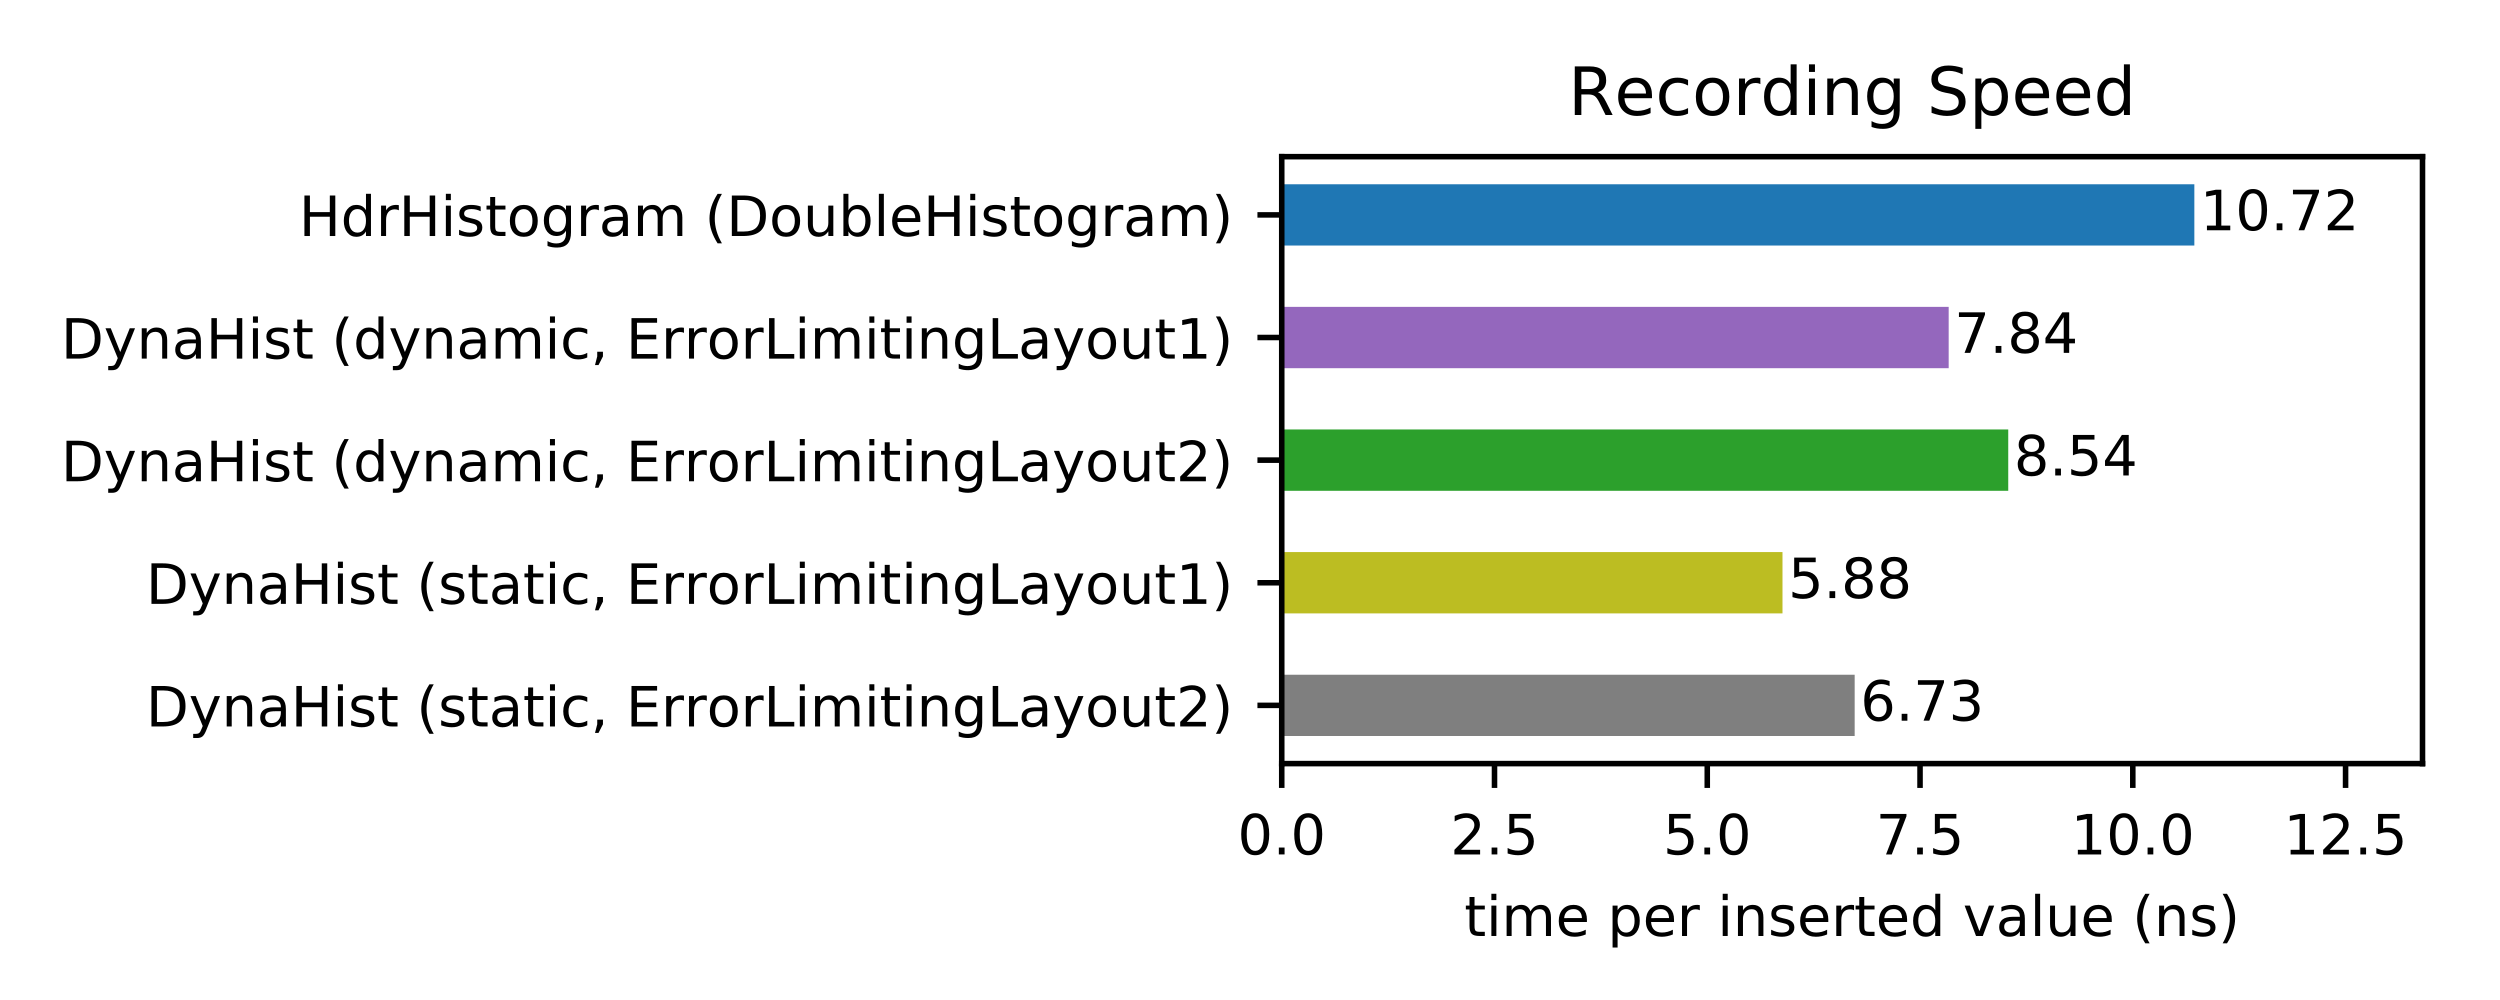
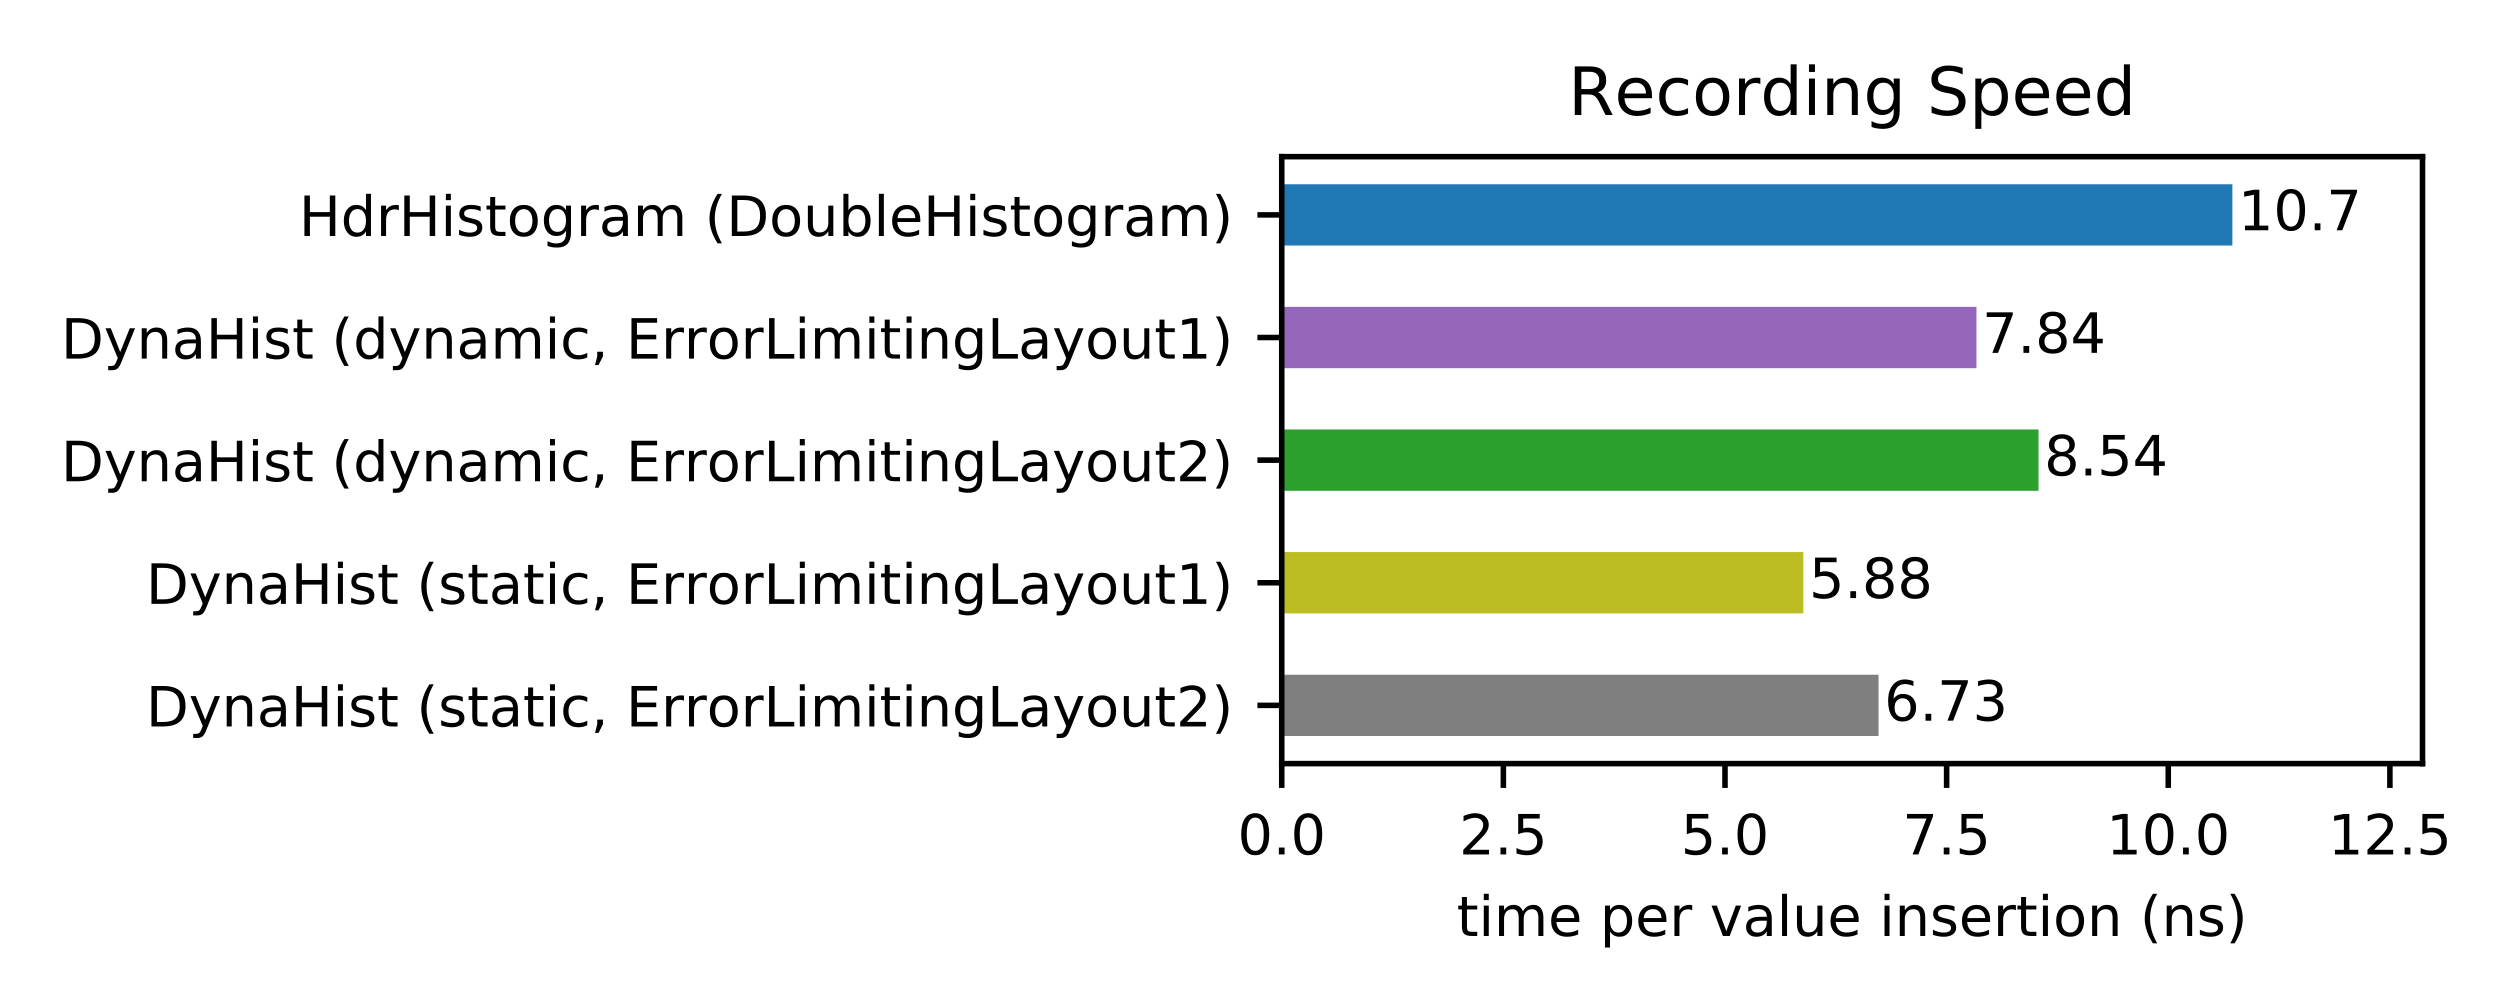
<svg xmlns="http://www.w3.org/2000/svg" xmlns:xlink="http://www.w3.org/1999/xlink" height="144pt" version="1.1" viewBox="0 0 360 144" width="360pt">
  <defs>
    <style type="text/css">
*{stroke-linecap:butt;stroke-linejoin:round;}
  </style>
  </defs>
  <g id="figure_1">
    <g id="patch_1">
      <path d="M 0 144  L 360 144  L 360 0  L 0 0  z " style="fill:#ffffff;" />
    </g>
    <g id="axes_1">
      <g id="patch_2">
        <path d="M 184.57 109.96  L 348.84 109.96  L 348.84 22.56  L 184.57 22.56  z " style="fill:#ffffff;" />
      </g>
      <g id="patch_3">
-         <path clip-path="url(#p5dc851ee74)" d="M 184.57 105.987  L 267.073 105.987  L 267.073 97.159  L 184.57 97.159  z " style="fill:#7f7f7f;" />
+         <path clip-path="url(#p20e86b6fc0)" d="M 184.57 105.987  L 270.51 105.987  L 270.51 97.159  L 184.57 97.159  z " style="fill:#7f7f7f;" />
      </g>
      <g id="patch_4">
-         <path clip-path="url(#p5dc851ee74)" d="M 184.57 88.331  L 256.679 88.331  L 256.679 79.502  L 184.57 79.502  z " style="fill:#bcbd22;" />
+         <path clip-path="url(#p20e86b6fc0)" d="M 184.57 88.331  L 259.683 88.331  L 259.683 79.502  L 184.57 79.502  z " style="fill:#bcbd22;" />
      </g>
      <g id="patch_5">
-         <path clip-path="url(#p5dc851ee74)" d="M 184.57 70.674  L 289.187 70.674  L 289.187 61.846  L 184.57 61.846  z " style="fill:#2ca02c;" />
+         <path clip-path="url(#p20e86b6fc0)" d="M 184.57 70.674  L 293.546 70.674  L 293.546 61.846  L 184.57 61.846  z " style="fill:#2ca02c;" />
      </g>
      <g id="patch_6">
-         <path clip-path="url(#p5dc851ee74)" d="M 184.57 53.018  L 280.61 53.018  L 280.61 44.189  L 184.57 44.189  z " style="fill:#9467bd;" />
+         <path clip-path="url(#p20e86b6fc0)" d="M 184.57 53.018  L 284.612 53.018  L 284.612 44.189  L 184.57 44.189  z " style="fill:#9467bd;" />
      </g>
      <g id="patch_7">
-         <path clip-path="url(#p5dc851ee74)" d="M 184.57 35.361  L 315.986 35.361  L 315.986 26.533  L 184.57 26.533  z " style="fill:#1f77b4;" />
+         <path clip-path="url(#p20e86b6fc0)" d="M 184.57 35.361  L 321.462 35.361  L 321.462 26.533  L 184.57 26.533  z " style="fill:#1f77b4;" />
      </g>
      <g id="matplotlib.axis_1">
        <g id="xtick_1">
          <g id="line2d_1">
            <defs>
-               <path d="M 0 0  L 0 3.5  " id="m647c54ffba" style="stroke:#000000;stroke-width:0.8;" />
-             </defs>
-             <g>
-               <use style="stroke:#000000;stroke-width:0.8;" x="184.57" xlink:href="#m647c54ffba" y="109.96" />
+               <path d="M 0 0  L 0 3.5  " id="m4c0fd085c7" style="stroke:#000000;stroke-width:0.8;" />
+             </defs>
+             <g>
+               <use style="stroke:#000000;stroke-width:0.8;" x="184.57" xlink:href="#m4c0fd085c7" y="109.96" />
            </g>
          </g>
          <g id="text_1">
            <defs>
              <path d="M 31.781 66.406  Q 24.172 66.406 20.328 58.906  Q 16.5 51.422 16.5 36.375  Q 16.5 21.391 20.328 13.891  Q 24.172 6.391 31.781 6.391  Q 39.453 6.391 43.281 13.891  Q 47.125 21.391 47.125 36.375  Q 47.125 51.422 43.281 58.906  Q 39.453 66.406 31.781 66.406  z M 31.781 74.219  Q 44.047 74.219 50.516 64.516  Q 56.984 54.828 56.984 36.375  Q 56.984 17.969 50.516 8.266  Q 44.047 -1.422 31.781 -1.422  Q 19.531 -1.422 13.062 8.266  Q 6.594 17.969 6.594 36.375  Q 6.594 54.828 13.062 64.516  Q 19.531 74.219 31.781 74.219  z " id="DejaVuSans-30" />
              <path d="M 10.688 12.406  L 21 12.406  L 21 0  L 10.688 0  z " id="DejaVuSans-2e" />
            </defs>
            <g transform="translate(178.2088 123.0387)scale(0.08 -0.08)">
              <use xlink:href="#DejaVuSans-30" />
              <use x="63.623" xlink:href="#DejaVuSans-2e" />
              <use x="95.41" xlink:href="#DejaVuSans-30" />
            </g>
          </g>
        </g>
        <g id="xtick_2">
          <g id="line2d_2">
            <g>
-               <use style="stroke:#000000;stroke-width:0.8;" x="215.208" xlink:href="#m647c54ffba" y="109.96" />
+               <use style="stroke:#000000;stroke-width:0.8;" x="216.485" xlink:href="#m4c0fd085c7" y="109.96" />
            </g>
          </g>
          <g id="text_2">
            <defs>
              <path d="M 19.188 8.297  L 53.609 8.297  L 53.609 0  L 7.328 0  L 7.328 8.297  Q 12.938 14.109 22.625 23.891  Q 32.328 33.688 34.812 36.531  Q 39.547 41.844 41.422 45.531  Q 43.312 49.219 43.312 52.781  Q 43.312 58.594 39.234 62.25  Q 35.156 65.922 28.609 65.922  Q 23.969 65.922 18.812 64.312  Q 13.672 62.703 7.812 59.422  L 7.812 69.391  Q 13.766 71.781 18.938 73  Q 24.125 74.219 28.422 74.219  Q 39.75 74.219 46.484 68.547  Q 53.219 62.891 53.219 53.422  Q 53.219 48.922 51.531 44.891  Q 49.859 40.875 45.406 35.406  Q 44.188 33.984 37.641 27.219  Q 31.109 20.453 19.188 8.297  z " id="DejaVuSans-32" />
              <path d="M 10.797 72.906  L 49.516 72.906  L 49.516 64.594  L 19.828 64.594  L 19.828 46.734  Q 21.969 47.469 24.109 47.828  Q 26.266 48.188 28.422 48.188  Q 40.625 48.188 47.75 41.5  Q 54.891 34.812 54.891 23.391  Q 54.891 11.625 47.562 5.094  Q 40.234 -1.422 26.906 -1.422  Q 22.312 -1.422 17.547 -0.641  Q 12.797 0.141 7.719 1.703  L 7.719 11.625  Q 12.109 9.234 16.797 8.062  Q 21.484 6.891 26.703 6.891  Q 35.156 6.891 40.078 11.328  Q 45.016 15.766 45.016 23.391  Q 45.016 31 40.078 35.438  Q 35.156 39.891 26.703 39.891  Q 22.75 39.891 18.812 39.016  Q 14.891 38.141 10.797 36.281  z " id="DejaVuSans-35" />
            </defs>
-             <g transform="translate(208.8469 123.0387)scale(0.08 -0.08)">
+             <g transform="translate(210.1235 123.0387)scale(0.08 -0.08)">
              <use xlink:href="#DejaVuSans-32" />
              <use x="63.623" xlink:href="#DejaVuSans-2e" />
              <use x="95.41" xlink:href="#DejaVuSans-35" />
            </g>
          </g>
        </g>
        <g id="xtick_3">
          <g id="line2d_3">
            <g>
-               <use style="stroke:#000000;stroke-width:0.8;" x="245.846" xlink:href="#m647c54ffba" y="109.96" />
+               <use style="stroke:#000000;stroke-width:0.8;" x="248.4" xlink:href="#m4c0fd085c7" y="109.96" />
            </g>
          </g>
          <g id="text_3">
-             <g transform="translate(239.4851 123.0387)scale(0.08 -0.08)">
+             <g transform="translate(242.0383 123.0387)scale(0.08 -0.08)">
              <use xlink:href="#DejaVuSans-35" />
              <use x="63.623" xlink:href="#DejaVuSans-2e" />
              <use x="95.41" xlink:href="#DejaVuSans-30" />
            </g>
          </g>
        </g>
        <g id="xtick_4">
          <g id="line2d_4">
            <g>
-               <use style="stroke:#000000;stroke-width:0.8;" x="276.485" xlink:href="#m647c54ffba" y="109.96" />
+               <use style="stroke:#000000;stroke-width:0.8;" x="280.314" xlink:href="#m4c0fd085c7" y="109.96" />
            </g>
          </g>
          <g id="text_4">
            <defs>
              <path d="M 8.203 72.906  L 55.078 72.906  L 55.078 68.703  L 28.609 0  L 18.312 0  L 43.219 64.594  L 8.203 64.594  z " id="DejaVuSans-37" />
            </defs>
-             <g transform="translate(270.1233 123.0387)scale(0.08 -0.08)">
+             <g transform="translate(273.9531 123.0387)scale(0.08 -0.08)">
              <use xlink:href="#DejaVuSans-37" />
              <use x="63.623" xlink:href="#DejaVuSans-2e" />
              <use x="95.41" xlink:href="#DejaVuSans-35" />
            </g>
          </g>
        </g>
        <g id="xtick_5">
          <g id="line2d_5">
            <g>
-               <use style="stroke:#000000;stroke-width:0.8;" x="307.123" xlink:href="#m647c54ffba" y="109.96" />
+               <use style="stroke:#000000;stroke-width:0.8;" x="312.229" xlink:href="#m4c0fd085c7" y="109.96" />
            </g>
          </g>
          <g id="text_5">
            <defs>
              <path d="M 12.406 8.297  L 28.516 8.297  L 28.516 63.922  L 10.984 60.406  L 10.984 69.391  L 28.422 72.906  L 38.281 72.906  L 38.281 8.297  L 54.391 8.297  L 54.391 0  L 12.406 0  z " id="DejaVuSans-31" />
            </defs>
-             <g transform="translate(298.2165 123.0387)scale(0.08 -0.08)">
+             <g transform="translate(303.3229 123.0387)scale(0.08 -0.08)">
              <use xlink:href="#DejaVuSans-31" />
              <use x="63.623" xlink:href="#DejaVuSans-30" />
              <use x="127.246" xlink:href="#DejaVuSans-2e" />
              <use x="159.033" xlink:href="#DejaVuSans-30" />
            </g>
          </g>
        </g>
        <g id="xtick_6">
          <g id="line2d_6">
            <g>
-               <use style="stroke:#000000;stroke-width:0.8;" x="337.761" xlink:href="#m647c54ffba" y="109.96" />
+               <use style="stroke:#000000;stroke-width:0.8;" x="344.144" xlink:href="#m4c0fd085c7" y="109.96" />
            </g>
          </g>
          <g id="text_6">
-             <g transform="translate(328.8547 123.0387)scale(0.08 -0.08)">
+             <g transform="translate(335.2377 123.0387)scale(0.08 -0.08)">
              <use xlink:href="#DejaVuSans-31" />
              <use x="63.623" xlink:href="#DejaVuSans-32" />
              <use x="127.246" xlink:href="#DejaVuSans-2e" />
              <use x="159.033" xlink:href="#DejaVuSans-35" />
            </g>
          </g>
        </g>
        <g id="text_7">
          <defs>
            <path d="M 18.312 70.219  L 18.312 54.688  L 36.812 54.688  L 36.812 47.703  L 18.312 47.703  L 18.312 18.016  Q 18.312 11.328 20.141 9.422  Q 21.969 7.516 27.594 7.516  L 36.812 7.516  L 36.812 0  L 27.594 0  Q 17.188 0 13.234 3.875  Q 9.281 7.766 9.281 18.016  L 9.281 47.703  L 2.688 47.703  L 2.688 54.688  L 9.281 54.688  L 9.281 70.219  z " id="DejaVuSans-74" />
            <path d="M 9.422 54.688  L 18.406 54.688  L 18.406 0  L 9.422 0  z M 9.422 75.984  L 18.406 75.984  L 18.406 64.594  L 9.422 64.594  z " id="DejaVuSans-69" />
            <path d="M 52 44.188  Q 55.375 50.25 60.062 53.125  Q 64.75 56 71.094 56  Q 79.641 56 84.281 50.016  Q 88.922 44.047 88.922 33.016  L 88.922 0  L 79.891 0  L 79.891 32.719  Q 79.891 40.578 77.094 44.375  Q 74.312 48.188 68.609 48.188  Q 61.625 48.188 57.562 43.547  Q 53.516 38.922 53.516 30.906  L 53.516 0  L 44.484 0  L 44.484 32.719  Q 44.484 40.625 41.703 44.406  Q 38.922 48.188 33.109 48.188  Q 26.219 48.188 22.156 43.531  Q 18.109 38.875 18.109 30.906  L 18.109 0  L 9.078 0  L 9.078 54.688  L 18.109 54.688  L 18.109 46.188  Q 21.188 51.219 25.484 53.609  Q 29.781 56 35.688 56  Q 41.656 56 45.828 52.969  Q 50 49.953 52 44.188  z " id="DejaVuSans-6d" />
            <path d="M 56.203 29.594  L 56.203 25.203  L 14.891 25.203  Q 15.484 15.922 20.484 11.062  Q 25.484 6.203 34.422 6.203  Q 39.594 6.203 44.453 7.469  Q 49.312 8.734 54.109 11.281  L 54.109 2.781  Q 49.266 0.734 44.188 -0.344  Q 39.109 -1.422 33.891 -1.422  Q 20.797 -1.422 13.156 6.188  Q 5.516 13.812 5.516 26.812  Q 5.516 40.234 12.766 48.109  Q 20.016 56 32.328 56  Q 43.359 56 49.781 48.891  Q 56.203 41.797 56.203 29.594  z M 47.219 32.234  Q 47.125 39.594 43.094 43.984  Q 39.062 48.391 32.422 48.391  Q 24.906 48.391 20.391 44.141  Q 15.875 39.891 15.188 32.172  z " id="DejaVuSans-65" />
            <path id="DejaVuSans-20" />
            <path d="M 18.109 8.203  L 18.109 -20.797  L 9.078 -20.797  L 9.078 54.688  L 18.109 54.688  L 18.109 46.391  Q 20.953 51.266 25.266 53.625  Q 29.594 56 35.594 56  Q 45.562 56 51.781 48.094  Q 58.016 40.188 58.016 27.297  Q 58.016 14.406 51.781 6.484  Q 45.562 -1.422 35.594 -1.422  Q 29.594 -1.422 25.266 0.953  Q 20.953 3.328 18.109 8.203  z M 48.688 27.297  Q 48.688 37.203 44.609 42.844  Q 40.531 48.484 33.406 48.484  Q 26.266 48.484 22.188 42.844  Q 18.109 37.203 18.109 27.297  Q 18.109 17.391 22.188 11.75  Q 26.266 6.109 33.406 6.109  Q 40.531 6.109 44.609 11.75  Q 48.688 17.391 48.688 27.297  z " id="DejaVuSans-70" />
            <path d="M 41.109 46.297  Q 39.594 47.172 37.812 47.578  Q 36.031 48 33.891 48  Q 26.266 48 22.188 43.047  Q 18.109 38.094 18.109 28.812  L 18.109 0  L 9.078 0  L 9.078 54.688  L 18.109 54.688  L 18.109 46.188  Q 20.953 51.172 25.484 53.578  Q 30.031 56 36.531 56  Q 37.453 56 38.578 55.875  Q 39.703 55.766 41.062 55.516  z " id="DejaVuSans-72" />
-             <path d="M 54.891 33.016  L 54.891 0  L 45.906 0  L 45.906 32.719  Q 45.906 40.484 42.875 44.328  Q 39.844 48.188 33.797 48.188  Q 26.516 48.188 22.312 43.547  Q 18.109 38.922 18.109 30.906  L 18.109 0  L 9.078 0  L 9.078 54.688  L 18.109 54.688  L 18.109 46.188  Q 21.344 51.125 25.703 53.562  Q 30.078 56 35.797 56  Q 45.219 56 50.047 50.172  Q 54.891 44.344 54.891 33.016  z " id="DejaVuSans-6e" />
-             <path d="M 44.281 53.078  L 44.281 44.578  Q 40.484 46.531 36.375 47.5  Q 32.281 48.484 27.875 48.484  Q 21.188 48.484 17.844 46.438  Q 14.5 44.391 14.5 40.281  Q 14.5 37.156 16.891 35.375  Q 19.281 33.594 26.516 31.984  L 29.594 31.297  Q 39.156 29.25 43.188 25.516  Q 47.219 21.781 47.219 15.094  Q 47.219 7.469 41.188 3.016  Q 35.156 -1.422 24.609 -1.422  Q 20.219 -1.422 15.453 -0.562  Q 10.688 0.297 5.422 2  L 5.422 11.281  Q 10.406 8.688 15.234 7.391  Q 20.062 6.109 24.812 6.109  Q 31.156 6.109 34.562 8.281  Q 37.984 10.453 37.984 14.406  Q 37.984 18.062 35.516 20.016  Q 33.062 21.969 24.703 23.781  L 21.578 24.516  Q 13.234 26.266 9.516 29.906  Q 5.812 33.547 5.812 39.891  Q 5.812 47.609 11.281 51.797  Q 16.75 56 26.812 56  Q 31.781 56 36.172 55.266  Q 40.578 54.547 44.281 53.078  z " id="DejaVuSans-73" />
-             <path d="M 45.406 46.391  L 45.406 75.984  L 54.391 75.984  L 54.391 0  L 45.406 0  L 45.406 8.203  Q 42.578 3.328 38.25 0.953  Q 33.938 -1.422 27.875 -1.422  Q 17.969 -1.422 11.734 6.484  Q 5.516 14.406 5.516 27.297  Q 5.516 40.188 11.734 48.094  Q 17.969 56 27.875 56  Q 33.938 56 38.25 53.625  Q 42.578 51.266 45.406 46.391  z M 14.797 27.297  Q 14.797 17.391 18.875 11.75  Q 22.953 6.109 30.078 6.109  Q 37.203 6.109 41.297 11.75  Q 45.406 17.391 45.406 27.297  Q 45.406 37.203 41.297 42.844  Q 37.203 48.484 30.078 48.484  Q 22.953 48.484 18.875 42.844  Q 14.797 37.203 14.797 27.297  z " id="DejaVuSans-64" />
            <path d="M 2.984 54.688  L 12.5 54.688  L 29.594 8.797  L 46.688 54.688  L 56.203 54.688  L 35.688 0  L 23.484 0  z " id="DejaVuSans-76" />
            <path d="M 34.281 27.484  Q 23.391 27.484 19.188 25  Q 14.984 22.516 14.984 16.5  Q 14.984 11.719 18.141 8.906  Q 21.297 6.109 26.703 6.109  Q 34.188 6.109 38.703 11.406  Q 43.219 16.703 43.219 25.484  L 43.219 27.484  z M 52.203 31.203  L 52.203 0  L 43.219 0  L 43.219 8.297  Q 40.141 3.328 35.547 0.953  Q 30.953 -1.422 24.312 -1.422  Q 15.922 -1.422 10.953 3.297  Q 6 8.016 6 15.922  Q 6 25.141 12.172 29.828  Q 18.359 34.516 30.609 34.516  L 43.219 34.516  L 43.219 35.406  Q 43.219 41.609 39.141 45  Q 35.062 48.391 27.688 48.391  Q 23 48.391 18.547 47.266  Q 14.109 46.141 10.016 43.891  L 10.016 52.203  Q 14.938 54.109 19.578 55.047  Q 24.219 56 28.609 56  Q 40.484 56 46.344 49.844  Q 52.203 43.703 52.203 31.203  z " id="DejaVuSans-61" />
            <path d="M 9.422 75.984  L 18.406 75.984  L 18.406 0  L 9.422 0  z " id="DejaVuSans-6c" />
            <path d="M 8.5 21.578  L 8.5 54.688  L 17.484 54.688  L 17.484 21.922  Q 17.484 14.156 20.5 10.266  Q 23.531 6.391 29.594 6.391  Q 36.859 6.391 41.078 11.031  Q 45.312 15.672 45.312 23.688  L 45.312 54.688  L 54.297 54.688  L 54.297 0  L 45.312 0  L 45.312 8.406  Q 42.047 3.422 37.719 1  Q 33.406 -1.422 27.688 -1.422  Q 18.266 -1.422 13.375 4.438  Q 8.5 10.297 8.5 21.578  z M 31.109 56  z " id="DejaVuSans-75" />
+             <path d="M 54.891 33.016  L 54.891 0  L 45.906 0  L 45.906 32.719  Q 45.906 40.484 42.875 44.328  Q 39.844 48.188 33.797 48.188  Q 26.516 48.188 22.312 43.547  Q 18.109 38.922 18.109 30.906  L 18.109 0  L 9.078 0  L 9.078 54.688  L 18.109 54.688  L 18.109 46.188  Q 21.344 51.125 25.703 53.562  Q 30.078 56 35.797 56  Q 45.219 56 50.047 50.172  Q 54.891 44.344 54.891 33.016  z " id="DejaVuSans-6e" />
+             <path d="M 44.281 53.078  L 44.281 44.578  Q 40.484 46.531 36.375 47.5  Q 32.281 48.484 27.875 48.484  Q 21.188 48.484 17.844 46.438  Q 14.5 44.391 14.5 40.281  Q 14.5 37.156 16.891 35.375  Q 19.281 33.594 26.516 31.984  L 29.594 31.297  Q 39.156 29.25 43.188 25.516  Q 47.219 21.781 47.219 15.094  Q 47.219 7.469 41.188 3.016  Q 35.156 -1.422 24.609 -1.422  Q 20.219 -1.422 15.453 -0.562  Q 10.688 0.297 5.422 2  L 5.422 11.281  Q 10.406 8.688 15.234 7.391  Q 20.062 6.109 24.812 6.109  Q 31.156 6.109 34.562 8.281  Q 37.984 10.453 37.984 14.406  Q 37.984 18.062 35.516 20.016  Q 33.062 21.969 24.703 23.781  L 21.578 24.516  Q 13.234 26.266 9.516 29.906  Q 5.812 33.547 5.812 39.891  Q 5.812 47.609 11.281 51.797  Q 16.75 56 26.812 56  Q 31.781 56 36.172 55.266  Q 40.578 54.547 44.281 53.078  z " id="DejaVuSans-73" />
+             <path d="M 30.609 48.391  Q 23.391 48.391 19.188 42.75  Q 14.984 37.109 14.984 27.297  Q 14.984 17.484 19.156 11.844  Q 23.344 6.203 30.609 6.203  Q 37.797 6.203 41.984 11.859  Q 46.188 17.531 46.188 27.297  Q 46.188 37.016 41.984 42.703  Q 37.797 48.391 30.609 48.391  z M 30.609 56  Q 42.328 56 49.016 48.375  Q 55.719 40.766 55.719 27.297  Q 55.719 13.875 49.016 6.219  Q 42.328 -1.422 30.609 -1.422  Q 18.844 -1.422 12.172 6.219  Q 5.516 13.875 5.516 27.297  Q 5.516 40.766 12.172 48.375  Q 18.844 56 30.609 56  z " id="DejaVuSans-6f" />
            <path d="M 31 75.875  Q 24.469 64.656 21.281 53.656  Q 18.109 42.672 18.109 31.391  Q 18.109 20.125 21.312 9.062  Q 24.516 -2 31 -13.188  L 23.188 -13.188  Q 15.875 -1.703 12.234 9.375  Q 8.594 20.453 8.594 31.391  Q 8.594 42.281 12.203 53.312  Q 15.828 64.359 23.188 75.875  z " id="DejaVuSans-28" />
            <path d="M 8.016 75.875  L 15.828 75.875  Q 23.141 64.359 26.781 53.312  Q 30.422 42.281 30.422 31.391  Q 30.422 20.453 26.781 9.375  Q 23.141 -1.703 15.828 -13.188  L 8.016 -13.188  Q 14.5 -2 17.703 9.062  Q 20.906 20.125 20.906 31.391  Q 20.906 42.672 17.703 53.656  Q 14.5 64.656 8.016 75.875  z " id="DejaVuSans-29" />
          </defs>
-           <g transform="translate(210.8675 134.7812)scale(0.08 -0.08)">
+           <g transform="translate(209.7744 134.7812)scale(0.08 -0.08)">
            <use xlink:href="#DejaVuSans-74" />
            <use x="39.209" xlink:href="#DejaVuSans-69" />
            <use x="66.992" xlink:href="#DejaVuSans-6d" />
            <use x="164.404" xlink:href="#DejaVuSans-65" />
            <use x="225.928" xlink:href="#DejaVuSans-20" />
            <use x="257.715" xlink:href="#DejaVuSans-70" />
            <use x="321.191" xlink:href="#DejaVuSans-65" />
            <use x="382.715" xlink:href="#DejaVuSans-72" />
            <use x="423.828" xlink:href="#DejaVuSans-20" />
-             <use x="455.615" xlink:href="#DejaVuSans-69" />
-             <use x="483.398" xlink:href="#DejaVuSans-6e" />
-             <use x="546.777" xlink:href="#DejaVuSans-73" />
-             <use x="598.877" xlink:href="#DejaVuSans-65" />
-             <use x="660.4" xlink:href="#DejaVuSans-72" />
-             <use x="701.514" xlink:href="#DejaVuSans-74" />
-             <use x="740.723" xlink:href="#DejaVuSans-65" />
-             <use x="802.246" xlink:href="#DejaVuSans-64" />
-             <use x="865.723" xlink:href="#DejaVuSans-20" />
-             <use x="897.51" xlink:href="#DejaVuSans-76" />
-             <use x="956.689" xlink:href="#DejaVuSans-61" />
-             <use x="1017.969" xlink:href="#DejaVuSans-6c" />
-             <use x="1045.752" xlink:href="#DejaVuSans-75" />
-             <use x="1109.131" xlink:href="#DejaVuSans-65" />
-             <use x="1170.654" xlink:href="#DejaVuSans-20" />
-             <use x="1202.441" xlink:href="#DejaVuSans-28" />
-             <use x="1241.455" xlink:href="#DejaVuSans-6e" />
-             <use x="1304.834" xlink:href="#DejaVuSans-73" />
-             <use x="1356.934" xlink:href="#DejaVuSans-29" />
+             <use x="455.615" xlink:href="#DejaVuSans-76" />
+             <use x="514.795" xlink:href="#DejaVuSans-61" />
+             <use x="576.074" xlink:href="#DejaVuSans-6c" />
+             <use x="603.857" xlink:href="#DejaVuSans-75" />
+             <use x="667.236" xlink:href="#DejaVuSans-65" />
+             <use x="728.76" xlink:href="#DejaVuSans-20" />
+             <use x="760.547" xlink:href="#DejaVuSans-69" />
+             <use x="788.33" xlink:href="#DejaVuSans-6e" />
+             <use x="851.709" xlink:href="#DejaVuSans-73" />
+             <use x="903.809" xlink:href="#DejaVuSans-65" />
+             <use x="965.332" xlink:href="#DejaVuSans-72" />
+             <use x="1006.445" xlink:href="#DejaVuSans-74" />
+             <use x="1045.654" xlink:href="#DejaVuSans-69" />
+             <use x="1073.438" xlink:href="#DejaVuSans-6f" />
+             <use x="1134.619" xlink:href="#DejaVuSans-6e" />
+             <use x="1197.998" xlink:href="#DejaVuSans-20" />
+             <use x="1229.785" xlink:href="#DejaVuSans-28" />
+             <use x="1268.799" xlink:href="#DejaVuSans-6e" />
+             <use x="1332.178" xlink:href="#DejaVuSans-73" />
+             <use x="1384.277" xlink:href="#DejaVuSans-29" />
          </g>
        </g>
      </g>
      <g id="matplotlib.axis_2">
        <g id="ytick_1">
          <g id="line2d_7">
            <defs>
-               <path d="M 0 0  L -3.5 0  " id="m9463a09cdb" style="stroke:#000000;stroke-width:0.8;" />
-             </defs>
-             <g>
-               <use style="stroke:#000000;stroke-width:0.8;" x="184.57" xlink:href="#m9463a09cdb" y="101.573" />
+               <path d="M 0 0  L -3.5 0  " id="m920770f0a3" style="stroke:#000000;stroke-width:0.8;" />
+             </defs>
+             <g>
+               <use style="stroke:#000000;stroke-width:0.8;" x="184.57" xlink:href="#m920770f0a3" y="101.573" />
            </g>
          </g>
          <g id="text_8">
            <defs>
              <path d="M 19.672 64.797  L 19.672 8.109  L 31.594 8.109  Q 46.688 8.109 53.688 14.938  Q 60.688 21.781 60.688 36.531  Q 60.688 51.172 53.688 57.984  Q 46.688 64.797 31.594 64.797  z M 9.812 72.906  L 30.078 72.906  Q 51.266 72.906 61.172 64.094  Q 71.094 55.281 71.094 36.531  Q 71.094 17.672 61.125 8.828  Q 51.172 0 30.078 0  L 9.812 0  z " id="DejaVuSans-44" />
              <path d="M 32.172 -5.078  Q 28.375 -14.844 24.75 -17.812  Q 21.141 -20.797 15.094 -20.797  L 7.906 -20.797  L 7.906 -13.281  L 13.188 -13.281  Q 16.891 -13.281 18.938 -11.516  Q 21 -9.766 23.484 -3.219  L 25.094 0.875  L 2.984 54.688  L 12.5 54.688  L 29.594 11.922  L 46.688 54.688  L 56.203 54.688  z " id="DejaVuSans-79" />
              <path d="M 9.812 72.906  L 19.672 72.906  L 19.672 43.016  L 55.516 43.016  L 55.516 72.906  L 65.375 72.906  L 65.375 0  L 55.516 0  L 55.516 34.719  L 19.672 34.719  L 19.672 0  L 9.812 0  z " id="DejaVuSans-48" />
              <path d="M 48.781 52.594  L 48.781 44.188  Q 44.969 46.297 41.141 47.344  Q 37.312 48.391 33.406 48.391  Q 24.656 48.391 19.812 42.844  Q 14.984 37.312 14.984 27.297  Q 14.984 17.281 19.812 11.734  Q 24.656 6.203 33.406 6.203  Q 37.312 6.203 41.141 7.25  Q 44.969 8.297 48.781 10.406  L 48.781 2.094  Q 45.016 0.344 40.984 -0.531  Q 36.969 -1.422 32.422 -1.422  Q 20.062 -1.422 12.781 6.344  Q 5.516 14.109 5.516 27.297  Q 5.516 40.672 12.859 48.328  Q 20.219 56 33.016 56  Q 37.156 56 41.109 55.141  Q 45.062 54.297 48.781 52.594  z " id="DejaVuSans-63" />
              <path d="M 11.719 12.406  L 22.016 12.406  L 22.016 4  L 14.016 -11.625  L 7.719 -11.625  L 11.719 4  z " id="DejaVuSans-2c" />
              <path d="M 9.812 72.906  L 55.906 72.906  L 55.906 64.594  L 19.672 64.594  L 19.672 43.016  L 54.391 43.016  L 54.391 34.719  L 19.672 34.719  L 19.672 8.297  L 56.781 8.297  L 56.781 0  L 9.812 0  z " id="DejaVuSans-45" />
-               <path d="M 30.609 48.391  Q 23.391 48.391 19.188 42.75  Q 14.984 37.109 14.984 27.297  Q 14.984 17.484 19.156 11.844  Q 23.344 6.203 30.609 6.203  Q 37.797 6.203 41.984 11.859  Q 46.188 17.531 46.188 27.297  Q 46.188 37.016 41.984 42.703  Q 37.797 48.391 30.609 48.391  z M 30.609 56  Q 42.328 56 49.016 48.375  Q 55.719 40.766 55.719 27.297  Q 55.719 13.875 49.016 6.219  Q 42.328 -1.422 30.609 -1.422  Q 18.844 -1.422 12.172 6.219  Q 5.516 13.875 5.516 27.297  Q 5.516 40.766 12.172 48.375  Q 18.844 56 30.609 56  z " id="DejaVuSans-6f" />
              <path d="M 9.812 72.906  L 19.672 72.906  L 19.672 8.297  L 55.172 8.297  L 55.172 0  L 9.812 0  z " id="DejaVuSans-4c" />
              <path d="M 45.406 27.984  Q 45.406 37.75 41.375 43.109  Q 37.359 48.484 30.078 48.484  Q 22.859 48.484 18.828 43.109  Q 14.797 37.75 14.797 27.984  Q 14.797 18.266 18.828 12.891  Q 22.859 7.516 30.078 7.516  Q 37.359 7.516 41.375 12.891  Q 45.406 18.266 45.406 27.984  z M 54.391 6.781  Q 54.391 -7.172 48.188 -13.984  Q 42 -20.797 29.203 -20.797  Q 24.469 -20.797 20.266 -20.094  Q 16.062 -19.391 12.109 -17.922  L 12.109 -9.188  Q 16.062 -11.328 19.922 -12.344  Q 23.781 -13.375 27.781 -13.375  Q 36.625 -13.375 41.016 -8.766  Q 45.406 -4.156 45.406 5.172  L 45.406 9.625  Q 42.625 4.781 38.281 2.391  Q 33.938 0 27.875 0  Q 17.828 0 11.672 7.656  Q 5.516 15.328 5.516 27.984  Q 5.516 40.672 11.672 48.328  Q 17.828 56 27.875 56  Q 33.938 56 38.281 53.609  Q 42.625 51.219 45.406 46.391  L 45.406 54.688  L 54.391 54.688  z " id="DejaVuSans-67" />
            </defs>
            <g transform="translate(21.025 104.6125)scale(0.08 -0.08)">
              <use xlink:href="#DejaVuSans-44" />
              <use x="77.002" xlink:href="#DejaVuSans-79" />
              <use x="136.182" xlink:href="#DejaVuSans-6e" />
              <use x="199.561" xlink:href="#DejaVuSans-61" />
              <use x="260.84" xlink:href="#DejaVuSans-48" />
              <use x="336.035" xlink:href="#DejaVuSans-69" />
              <use x="363.818" xlink:href="#DejaVuSans-73" />
              <use x="415.918" xlink:href="#DejaVuSans-74" />
              <use x="455.127" xlink:href="#DejaVuSans-20" />
              <use x="486.914" xlink:href="#DejaVuSans-28" />
              <use x="525.928" xlink:href="#DejaVuSans-73" />
              <use x="578.027" xlink:href="#DejaVuSans-74" />
              <use x="617.236" xlink:href="#DejaVuSans-61" />
              <use x="678.516" xlink:href="#DejaVuSans-74" />
              <use x="717.725" xlink:href="#DejaVuSans-69" />
              <use x="745.508" xlink:href="#DejaVuSans-63" />
              <use x="800.488" xlink:href="#DejaVuSans-2c" />
              <use x="832.275" xlink:href="#DejaVuSans-20" />
              <use x="864.062" xlink:href="#DejaVuSans-45" />
              <use x="927.246" xlink:href="#DejaVuSans-72" />
              <use x="968.344" xlink:href="#DejaVuSans-72" />
              <use x="1009.426" xlink:href="#DejaVuSans-6f" />
              <use x="1070.607" xlink:href="#DejaVuSans-72" />
              <use x="1111.721" xlink:href="#DejaVuSans-4c" />
              <use x="1167.434" xlink:href="#DejaVuSans-69" />
              <use x="1195.217" xlink:href="#DejaVuSans-6d" />
              <use x="1292.629" xlink:href="#DejaVuSans-69" />
              <use x="1320.412" xlink:href="#DejaVuSans-74" />
              <use x="1359.621" xlink:href="#DejaVuSans-69" />
              <use x="1387.404" xlink:href="#DejaVuSans-6e" />
              <use x="1450.783" xlink:href="#DejaVuSans-67" />
              <use x="1514.26" xlink:href="#DejaVuSans-4c" />
              <use x="1569.973" xlink:href="#DejaVuSans-61" />
              <use x="1631.252" xlink:href="#DejaVuSans-79" />
              <use x="1690.432" xlink:href="#DejaVuSans-6f" />
              <use x="1751.613" xlink:href="#DejaVuSans-75" />
              <use x="1814.992" xlink:href="#DejaVuSans-74" />
              <use x="1854.201" xlink:href="#DejaVuSans-32" />
              <use x="1917.824" xlink:href="#DejaVuSans-29" />
            </g>
          </g>
        </g>
        <g id="ytick_2">
          <g id="line2d_8">
            <g>
-               <use style="stroke:#000000;stroke-width:0.8;" x="184.57" xlink:href="#m9463a09cdb" y="83.917" />
+               <use style="stroke:#000000;stroke-width:0.8;" x="184.57" xlink:href="#m920770f0a3" y="83.917" />
            </g>
          </g>
          <g id="text_9">
            <g transform="translate(21.025 86.95594)scale(0.08 -0.08)">
              <use xlink:href="#DejaVuSans-44" />
              <use x="77.002" xlink:href="#DejaVuSans-79" />
              <use x="136.182" xlink:href="#DejaVuSans-6e" />
              <use x="199.561" xlink:href="#DejaVuSans-61" />
              <use x="260.84" xlink:href="#DejaVuSans-48" />
              <use x="336.035" xlink:href="#DejaVuSans-69" />
              <use x="363.818" xlink:href="#DejaVuSans-73" />
              <use x="415.918" xlink:href="#DejaVuSans-74" />
              <use x="455.127" xlink:href="#DejaVuSans-20" />
              <use x="486.914" xlink:href="#DejaVuSans-28" />
              <use x="525.928" xlink:href="#DejaVuSans-73" />
              <use x="578.027" xlink:href="#DejaVuSans-74" />
              <use x="617.236" xlink:href="#DejaVuSans-61" />
              <use x="678.516" xlink:href="#DejaVuSans-74" />
              <use x="717.725" xlink:href="#DejaVuSans-69" />
              <use x="745.508" xlink:href="#DejaVuSans-63" />
              <use x="800.488" xlink:href="#DejaVuSans-2c" />
              <use x="832.275" xlink:href="#DejaVuSans-20" />
              <use x="864.062" xlink:href="#DejaVuSans-45" />
              <use x="927.246" xlink:href="#DejaVuSans-72" />
              <use x="968.344" xlink:href="#DejaVuSans-72" />
              <use x="1009.426" xlink:href="#DejaVuSans-6f" />
              <use x="1070.607" xlink:href="#DejaVuSans-72" />
              <use x="1111.721" xlink:href="#DejaVuSans-4c" />
              <use x="1167.434" xlink:href="#DejaVuSans-69" />
              <use x="1195.217" xlink:href="#DejaVuSans-6d" />
              <use x="1292.629" xlink:href="#DejaVuSans-69" />
              <use x="1320.412" xlink:href="#DejaVuSans-74" />
              <use x="1359.621" xlink:href="#DejaVuSans-69" />
              <use x="1387.404" xlink:href="#DejaVuSans-6e" />
              <use x="1450.783" xlink:href="#DejaVuSans-67" />
              <use x="1514.26" xlink:href="#DejaVuSans-4c" />
              <use x="1569.973" xlink:href="#DejaVuSans-61" />
              <use x="1631.252" xlink:href="#DejaVuSans-79" />
              <use x="1690.432" xlink:href="#DejaVuSans-6f" />
              <use x="1751.613" xlink:href="#DejaVuSans-75" />
              <use x="1814.992" xlink:href="#DejaVuSans-74" />
              <use x="1854.201" xlink:href="#DejaVuSans-31" />
              <use x="1917.824" xlink:href="#DejaVuSans-29" />
            </g>
          </g>
        </g>
        <g id="ytick_3">
          <g id="line2d_9">
            <g>
-               <use style="stroke:#000000;stroke-width:0.8;" x="184.57" xlink:href="#m9463a09cdb" y="66.26" />
+               <use style="stroke:#000000;stroke-width:0.8;" x="184.57" xlink:href="#m920770f0a3" y="66.26" />
            </g>
          </g>
          <g id="text_10">
+             <defs>
+               <path d="M 45.406 46.391  L 45.406 75.984  L 54.391 75.984  L 54.391 0  L 45.406 0  L 45.406 8.203  Q 42.578 3.328 38.25 0.953  Q 33.938 -1.422 27.875 -1.422  Q 17.969 -1.422 11.734 6.484  Q 5.516 14.406 5.516 27.297  Q 5.516 40.188 11.734 48.094  Q 17.969 56 27.875 56  Q 33.938 56 38.25 53.625  Q 42.578 51.266 45.406 46.391  z M 14.797 27.297  Q 14.797 17.391 18.875 11.75  Q 22.953 6.109 30.078 6.109  Q 37.203 6.109 41.297 11.75  Q 45.406 17.391 45.406 27.297  Q 45.406 37.203 41.297 42.844  Q 37.203 48.484 30.078 48.484  Q 22.953 48.484 18.875 42.844  Q 14.797 37.203 14.797 27.297  z " id="DejaVuSans-64" />
+             </defs>
            <g transform="translate(8.78875 69.29937)scale(0.08 -0.08)">
              <use xlink:href="#DejaVuSans-44" />
              <use x="77.002" xlink:href="#DejaVuSans-79" />
              <use x="136.182" xlink:href="#DejaVuSans-6e" />
              <use x="199.561" xlink:href="#DejaVuSans-61" />
              <use x="260.84" xlink:href="#DejaVuSans-48" />
              <use x="336.035" xlink:href="#DejaVuSans-69" />
              <use x="363.818" xlink:href="#DejaVuSans-73" />
              <use x="415.918" xlink:href="#DejaVuSans-74" />
              <use x="455.127" xlink:href="#DejaVuSans-20" />
              <use x="486.914" xlink:href="#DejaVuSans-28" />
              <use x="525.928" xlink:href="#DejaVuSans-64" />
              <use x="589.404" xlink:href="#DejaVuSans-79" />
              <use x="648.584" xlink:href="#DejaVuSans-6e" />
              <use x="711.963" xlink:href="#DejaVuSans-61" />
              <use x="773.242" xlink:href="#DejaVuSans-6d" />
              <use x="870.654" xlink:href="#DejaVuSans-69" />
              <use x="898.438" xlink:href="#DejaVuSans-63" />
              <use x="953.418" xlink:href="#DejaVuSans-2c" />
              <use x="985.205" xlink:href="#DejaVuSans-20" />
              <use x="1016.992" xlink:href="#DejaVuSans-45" />
              <use x="1080.176" xlink:href="#DejaVuSans-72" />
              <use x="1121.273" xlink:href="#DejaVuSans-72" />
              <use x="1162.355" xlink:href="#DejaVuSans-6f" />
              <use x="1223.537" xlink:href="#DejaVuSans-72" />
              <use x="1264.65" xlink:href="#DejaVuSans-4c" />
              <use x="1320.363" xlink:href="#DejaVuSans-69" />
              <use x="1348.146" xlink:href="#DejaVuSans-6d" />
              <use x="1445.559" xlink:href="#DejaVuSans-69" />
              <use x="1473.342" xlink:href="#DejaVuSans-74" />
              <use x="1512.551" xlink:href="#DejaVuSans-69" />
              <use x="1540.334" xlink:href="#DejaVuSans-6e" />
              <use x="1603.713" xlink:href="#DejaVuSans-67" />
              <use x="1667.189" xlink:href="#DejaVuSans-4c" />
              <use x="1722.902" xlink:href="#DejaVuSans-61" />
              <use x="1784.182" xlink:href="#DejaVuSans-79" />
              <use x="1843.361" xlink:href="#DejaVuSans-6f" />
              <use x="1904.543" xlink:href="#DejaVuSans-75" />
              <use x="1967.922" xlink:href="#DejaVuSans-74" />
              <use x="2007.131" xlink:href="#DejaVuSans-32" />
              <use x="2070.754" xlink:href="#DejaVuSans-29" />
            </g>
          </g>
        </g>
        <g id="ytick_4">
          <g id="line2d_10">
            <g>
-               <use style="stroke:#000000;stroke-width:0.8;" x="184.57" xlink:href="#m9463a09cdb" y="48.603" />
+               <use style="stroke:#000000;stroke-width:0.8;" x="184.57" xlink:href="#m920770f0a3" y="48.603" />
            </g>
          </g>
          <g id="text_11">
            <g transform="translate(8.78875 51.64281)scale(0.08 -0.08)">
              <use xlink:href="#DejaVuSans-44" />
              <use x="77.002" xlink:href="#DejaVuSans-79" />
              <use x="136.182" xlink:href="#DejaVuSans-6e" />
              <use x="199.561" xlink:href="#DejaVuSans-61" />
              <use x="260.84" xlink:href="#DejaVuSans-48" />
              <use x="336.035" xlink:href="#DejaVuSans-69" />
              <use x="363.818" xlink:href="#DejaVuSans-73" />
              <use x="415.918" xlink:href="#DejaVuSans-74" />
              <use x="455.127" xlink:href="#DejaVuSans-20" />
              <use x="486.914" xlink:href="#DejaVuSans-28" />
              <use x="525.928" xlink:href="#DejaVuSans-64" />
              <use x="589.404" xlink:href="#DejaVuSans-79" />
              <use x="648.584" xlink:href="#DejaVuSans-6e" />
              <use x="711.963" xlink:href="#DejaVuSans-61" />
              <use x="773.242" xlink:href="#DejaVuSans-6d" />
              <use x="870.654" xlink:href="#DejaVuSans-69" />
              <use x="898.438" xlink:href="#DejaVuSans-63" />
              <use x="953.418" xlink:href="#DejaVuSans-2c" />
              <use x="985.205" xlink:href="#DejaVuSans-20" />
              <use x="1016.992" xlink:href="#DejaVuSans-45" />
              <use x="1080.176" xlink:href="#DejaVuSans-72" />
              <use x="1121.273" xlink:href="#DejaVuSans-72" />
              <use x="1162.355" xlink:href="#DejaVuSans-6f" />
              <use x="1223.537" xlink:href="#DejaVuSans-72" />
              <use x="1264.65" xlink:href="#DejaVuSans-4c" />
              <use x="1320.363" xlink:href="#DejaVuSans-69" />
              <use x="1348.146" xlink:href="#DejaVuSans-6d" />
              <use x="1445.559" xlink:href="#DejaVuSans-69" />
              <use x="1473.342" xlink:href="#DejaVuSans-74" />
              <use x="1512.551" xlink:href="#DejaVuSans-69" />
              <use x="1540.334" xlink:href="#DejaVuSans-6e" />
              <use x="1603.713" xlink:href="#DejaVuSans-67" />
              <use x="1667.189" xlink:href="#DejaVuSans-4c" />
              <use x="1722.902" xlink:href="#DejaVuSans-61" />
              <use x="1784.182" xlink:href="#DejaVuSans-79" />
              <use x="1843.361" xlink:href="#DejaVuSans-6f" />
              <use x="1904.543" xlink:href="#DejaVuSans-75" />
              <use x="1967.922" xlink:href="#DejaVuSans-74" />
              <use x="2007.131" xlink:href="#DejaVuSans-31" />
              <use x="2070.754" xlink:href="#DejaVuSans-29" />
            </g>
          </g>
        </g>
        <g id="ytick_5">
          <g id="line2d_11">
            <g>
-               <use style="stroke:#000000;stroke-width:0.8;" x="184.57" xlink:href="#m9463a09cdb" y="30.947" />
+               <use style="stroke:#000000;stroke-width:0.8;" x="184.57" xlink:href="#m920770f0a3" y="30.947" />
            </g>
          </g>
          <g id="text_12">
            <defs>
              <path d="M 48.688 27.297  Q 48.688 37.203 44.609 42.844  Q 40.531 48.484 33.406 48.484  Q 26.266 48.484 22.188 42.844  Q 18.109 37.203 18.109 27.297  Q 18.109 17.391 22.188 11.75  Q 26.266 6.109 33.406 6.109  Q 40.531 6.109 44.609 11.75  Q 48.688 17.391 48.688 27.297  z M 18.109 46.391  Q 20.953 51.266 25.266 53.625  Q 29.594 56 35.594 56  Q 45.562 56 51.781 48.094  Q 58.016 40.188 58.016 27.297  Q 58.016 14.406 51.781 6.484  Q 45.562 -1.422 35.594 -1.422  Q 29.594 -1.422 25.266 0.953  Q 20.953 3.328 18.109 8.203  L 18.109 0  L 9.078 0  L 9.078 75.984  L 18.109 75.984  z " id="DejaVuSans-62" />
            </defs>
            <g transform="translate(43.0525 33.98624)scale(0.08 -0.08)">
              <use xlink:href="#DejaVuSans-48" />
              <use x="75.195" xlink:href="#DejaVuSans-64" />
              <use x="138.672" xlink:href="#DejaVuSans-72" />
              <use x="179.785" xlink:href="#DejaVuSans-48" />
              <use x="254.98" xlink:href="#DejaVuSans-69" />
              <use x="282.764" xlink:href="#DejaVuSans-73" />
              <use x="334.863" xlink:href="#DejaVuSans-74" />
              <use x="374.072" xlink:href="#DejaVuSans-6f" />
              <use x="435.254" xlink:href="#DejaVuSans-67" />
              <use x="498.73" xlink:href="#DejaVuSans-72" />
              <use x="539.844" xlink:href="#DejaVuSans-61" />
              <use x="601.123" xlink:href="#DejaVuSans-6d" />
              <use x="698.535" xlink:href="#DejaVuSans-20" />
              <use x="730.322" xlink:href="#DejaVuSans-28" />
              <use x="769.336" xlink:href="#DejaVuSans-44" />
              <use x="846.338" xlink:href="#DejaVuSans-6f" />
              <use x="907.52" xlink:href="#DejaVuSans-75" />
              <use x="970.898" xlink:href="#DejaVuSans-62" />
              <use x="1034.375" xlink:href="#DejaVuSans-6c" />
              <use x="1062.158" xlink:href="#DejaVuSans-65" />
              <use x="1123.682" xlink:href="#DejaVuSans-48" />
              <use x="1198.877" xlink:href="#DejaVuSans-69" />
              <use x="1226.66" xlink:href="#DejaVuSans-73" />
              <use x="1278.76" xlink:href="#DejaVuSans-74" />
              <use x="1317.969" xlink:href="#DejaVuSans-6f" />
              <use x="1379.15" xlink:href="#DejaVuSans-67" />
              <use x="1442.627" xlink:href="#DejaVuSans-72" />
              <use x="1483.74" xlink:href="#DejaVuSans-61" />
              <use x="1545.02" xlink:href="#DejaVuSans-6d" />
              <use x="1642.432" xlink:href="#DejaVuSans-29" />
            </g>
          </g>
        </g>
      </g>
      <g id="patch_8">
        <path d="M 184.57 109.96  L 184.57 22.56  " style="fill:none;stroke:#000000;stroke-linecap:square;stroke-linejoin:miter;stroke-width:0.8;" />
      </g>
      <g id="patch_9">
        <path d="M 348.84 109.96  L 348.84 22.56  " style="fill:none;stroke:#000000;stroke-linecap:square;stroke-linejoin:miter;stroke-width:0.8;" />
      </g>
      <g id="patch_10">
        <path d="M 184.57 109.96  L 348.84 109.96  " style="fill:none;stroke:#000000;stroke-linecap:square;stroke-linejoin:miter;stroke-width:0.8;" />
      </g>
      <g id="patch_11">
        <path d="M 184.57 22.56  L 348.84 22.56  " style="fill:none;stroke:#000000;stroke-linecap:square;stroke-linejoin:miter;stroke-width:0.8;" />
      </g>
      <g id="text_13">
        <defs>
          <path d="M 33.016 40.375  Q 26.375 40.375 22.484 35.828  Q 18.609 31.297 18.609 23.391  Q 18.609 15.531 22.484 10.953  Q 26.375 6.391 33.016 6.391  Q 39.656 6.391 43.531 10.953  Q 47.406 15.531 47.406 23.391  Q 47.406 31.297 43.531 35.828  Q 39.656 40.375 33.016 40.375  z M 52.594 71.297  L 52.594 62.312  Q 48.875 64.062 45.094 64.984  Q 41.312 65.922 37.594 65.922  Q 27.828 65.922 22.672 59.328  Q 17.531 52.734 16.797 39.406  Q 19.672 43.656 24.016 45.922  Q 28.375 48.188 33.594 48.188  Q 44.578 48.188 50.953 41.516  Q 57.328 34.859 57.328 23.391  Q 57.328 12.156 50.688 5.359  Q 44.047 -1.422 33.016 -1.422  Q 20.359 -1.422 13.672 8.266  Q 6.984 17.969 6.984 36.375  Q 6.984 53.656 15.188 63.938  Q 23.391 74.219 37.203 74.219  Q 40.922 74.219 44.703 73.484  Q 48.484 72.75 52.594 71.297  z " id="DejaVuSans-36" />
          <path d="M 40.578 39.312  Q 47.656 37.797 51.625 33  Q 55.609 28.219 55.609 21.188  Q 55.609 10.406 48.188 4.484  Q 40.766 -1.422 27.094 -1.422  Q 22.516 -1.422 17.656 -0.516  Q 12.797 0.391 7.625 2.203  L 7.625 11.719  Q 11.719 9.328 16.594 8.109  Q 21.484 6.891 26.812 6.891  Q 36.078 6.891 40.938 10.547  Q 45.797 14.203 45.797 21.188  Q 45.797 27.641 41.281 31.266  Q 36.766 34.906 28.719 34.906  L 20.219 34.906  L 20.219 43.016  L 29.109 43.016  Q 36.375 43.016 40.234 45.922  Q 44.094 48.828 44.094 54.297  Q 44.094 59.906 40.109 62.906  Q 36.141 65.922 28.719 65.922  Q 24.656 65.922 20.016 65.031  Q 15.375 64.156 9.812 62.312  L 9.812 71.094  Q 15.438 72.656 20.344 73.438  Q 25.25 74.219 29.594 74.219  Q 40.828 74.219 47.359 69.109  Q 53.906 64.016 53.906 55.328  Q 53.906 49.266 50.438 45.094  Q 46.969 40.922 40.578 39.312  z " id="DejaVuSans-33" />
        </defs>
-         <g transform="translate(267.894 103.7806)scale(0.08 -0.08)">
+         <g transform="translate(271.3317 103.7806)scale(0.08 -0.08)">
          <use xlink:href="#DejaVuSans-36" />
          <use x="63.623" xlink:href="#DejaVuSans-2e" />
          <use x="95.41" xlink:href="#DejaVuSans-37" />
          <use x="159.033" xlink:href="#DejaVuSans-33" />
        </g>
      </g>
      <g id="text_14">
        <defs>
          <path d="M 31.781 34.625  Q 24.75 34.625 20.719 30.859  Q 16.703 27.094 16.703 20.516  Q 16.703 13.922 20.719 10.156  Q 24.75 6.391 31.781 6.391  Q 38.812 6.391 42.859 10.172  Q 46.922 13.969 46.922 20.516  Q 46.922 27.094 42.891 30.859  Q 38.875 34.625 31.781 34.625  z M 21.922 38.812  Q 15.578 40.375 12.031 44.719  Q 8.5 49.078 8.5 55.328  Q 8.5 64.062 14.719 69.141  Q 20.953 74.219 31.781 74.219  Q 42.672 74.219 48.875 69.141  Q 55.078 64.062 55.078 55.328  Q 55.078 49.078 51.531 44.719  Q 48 40.375 41.703 38.812  Q 48.828 37.156 52.797 32.312  Q 56.781 27.484 56.781 20.516  Q 56.781 9.906 50.312 4.234  Q 43.844 -1.422 31.781 -1.422  Q 19.734 -1.422 13.25 4.234  Q 6.781 9.906 6.781 20.516  Q 6.781 27.484 10.781 32.312  Q 14.797 37.156 21.922 38.812  z M 18.312 54.391  Q 18.312 48.734 21.844 45.562  Q 25.391 42.391 31.781 42.391  Q 38.141 42.391 41.719 45.562  Q 45.312 48.734 45.312 54.391  Q 45.312 60.062 41.719 63.234  Q 38.141 66.406 31.781 66.406  Q 25.391 66.406 21.844 63.234  Q 18.312 60.062 18.312 54.391  z " id="DejaVuSans-38" />
        </defs>
-         <g transform="translate(257.5002 86.12407)scale(0.08 -0.08)">
+         <g transform="translate(260.5047 86.12407)scale(0.08 -0.08)">
          <use xlink:href="#DejaVuSans-35" />
          <use x="63.623" xlink:href="#DejaVuSans-2e" />
          <use x="95.41" xlink:href="#DejaVuSans-38" />
          <use x="159.033" xlink:href="#DejaVuSans-38" />
        </g>
      </g>
      <g id="text_15">
        <defs>
          <path d="M 37.797 64.312  L 12.891 25.391  L 37.797 25.391  z M 35.203 72.906  L 47.609 72.906  L 47.609 25.391  L 58.016 25.391  L 58.016 17.188  L 47.609 17.188  L 47.609 0  L 37.797 0  L 37.797 17.188  L 4.891 17.188  L 4.891 26.703  z " id="DejaVuSans-34" />
        </defs>
-         <g transform="translate(290.0082 68.4675)scale(0.08 -0.08)">
+         <g transform="translate(294.3672 68.4675)scale(0.08 -0.08)">
          <use xlink:href="#DejaVuSans-38" />
          <use x="63.623" xlink:href="#DejaVuSans-2e" />
          <use x="95.41" xlink:href="#DejaVuSans-35" />
          <use x="159.033" xlink:href="#DejaVuSans-34" />
        </g>
      </g>
      <g id="text_16">
-         <g transform="translate(281.4313 50.81093)scale(0.08 -0.08)">
+         <g transform="translate(285.4329 50.81093)scale(0.08 -0.08)">
          <use xlink:href="#DejaVuSans-37" />
          <use x="63.623" xlink:href="#DejaVuSans-2e" />
          <use x="95.41" xlink:href="#DejaVuSans-38" />
          <use x="159.033" xlink:href="#DejaVuSans-34" />
        </g>
      </g>
      <g id="text_17">
-         <g transform="translate(316.8073 33.15437)scale(0.08 -0.08)">
+         <g transform="translate(322.283 33.15437)scale(0.08 -0.08)">
          <use xlink:href="#DejaVuSans-31" />
          <use x="63.623" xlink:href="#DejaVuSans-30" />
          <use x="127.246" xlink:href="#DejaVuSans-2e" />
          <use x="159.033" xlink:href="#DejaVuSans-37" />
-           <use x="222.656" xlink:href="#DejaVuSans-32" />
        </g>
      </g>
      <g id="text_18">
        <defs>
          <path d="M 44.391 34.188  Q 47.562 33.109 50.562 29.594  Q 53.562 26.078 56.594 19.922  L 66.609 0  L 56 0  L 46.688 18.703  Q 43.062 26.031 39.672 28.422  Q 36.281 30.812 30.422 30.812  L 19.672 30.812  L 19.672 0  L 9.812 0  L 9.812 72.906  L 32.078 72.906  Q 44.578 72.906 50.734 67.672  Q 56.891 62.453 56.891 51.906  Q 56.891 45.016 53.688 40.469  Q 50.484 35.938 44.391 34.188  z M 19.672 64.797  L 19.672 38.922  L 32.078 38.922  Q 39.203 38.922 42.844 42.219  Q 46.484 45.516 46.484 51.906  Q 46.484 58.297 42.844 61.547  Q 39.203 64.797 32.078 64.797  z " id="DejaVuSans-52" />
          <path d="M 53.516 70.516  L 53.516 60.891  Q 47.906 63.578 42.922 64.891  Q 37.938 66.219 33.297 66.219  Q 25.25 66.219 20.875 63.094  Q 16.5 59.969 16.5 54.203  Q 16.5 49.359 19.406 46.891  Q 22.312 44.438 30.422 42.922  L 36.375 41.703  Q 47.406 39.594 52.656 34.297  Q 57.906 29 57.906 20.125  Q 57.906 9.516 50.797 4.047  Q 43.703 -1.422 29.984 -1.422  Q 24.812 -1.422 18.969 -0.25  Q 13.141 0.922 6.891 3.219  L 6.891 13.375  Q 12.891 10.016 18.656 8.297  Q 24.422 6.594 29.984 6.594  Q 38.422 6.594 43.016 9.906  Q 47.609 13.234 47.609 19.391  Q 47.609 24.75 44.312 27.781  Q 41.016 30.812 33.5 32.328  L 27.484 33.5  Q 16.453 35.688 11.516 40.375  Q 6.594 45.062 6.594 53.422  Q 6.594 63.094 13.406 68.656  Q 20.219 74.219 32.172 74.219  Q 37.312 74.219 42.625 73.281  Q 47.953 72.359 53.516 70.516  z " id="DejaVuSans-53" />
        </defs>
        <g transform="translate(225.8262 16.56)scale(0.096 -0.096)">
          <use xlink:href="#DejaVuSans-52" />
          <use x="69.42" xlink:href="#DejaVuSans-65" />
          <use x="130.943" xlink:href="#DejaVuSans-63" />
          <use x="185.924" xlink:href="#DejaVuSans-6f" />
          <use x="247.105" xlink:href="#DejaVuSans-72" />
          <use x="288.203" xlink:href="#DejaVuSans-64" />
          <use x="351.68" xlink:href="#DejaVuSans-69" />
          <use x="379.463" xlink:href="#DejaVuSans-6e" />
          <use x="442.842" xlink:href="#DejaVuSans-67" />
          <use x="506.318" xlink:href="#DejaVuSans-20" />
          <use x="538.105" xlink:href="#DejaVuSans-53" />
          <use x="601.582" xlink:href="#DejaVuSans-70" />
          <use x="665.059" xlink:href="#DejaVuSans-65" />
          <use x="726.582" xlink:href="#DejaVuSans-65" />
          <use x="788.105" xlink:href="#DejaVuSans-64" />
        </g>
      </g>
    </g>
  </g>
  <defs>
-     <clipPath id="p5dc851ee74">
+     <clipPath id="p20e86b6fc0">
      <rect height="87.4" width="164.27" x="184.57" y="22.56" />
    </clipPath>
  </defs>
</svg>
